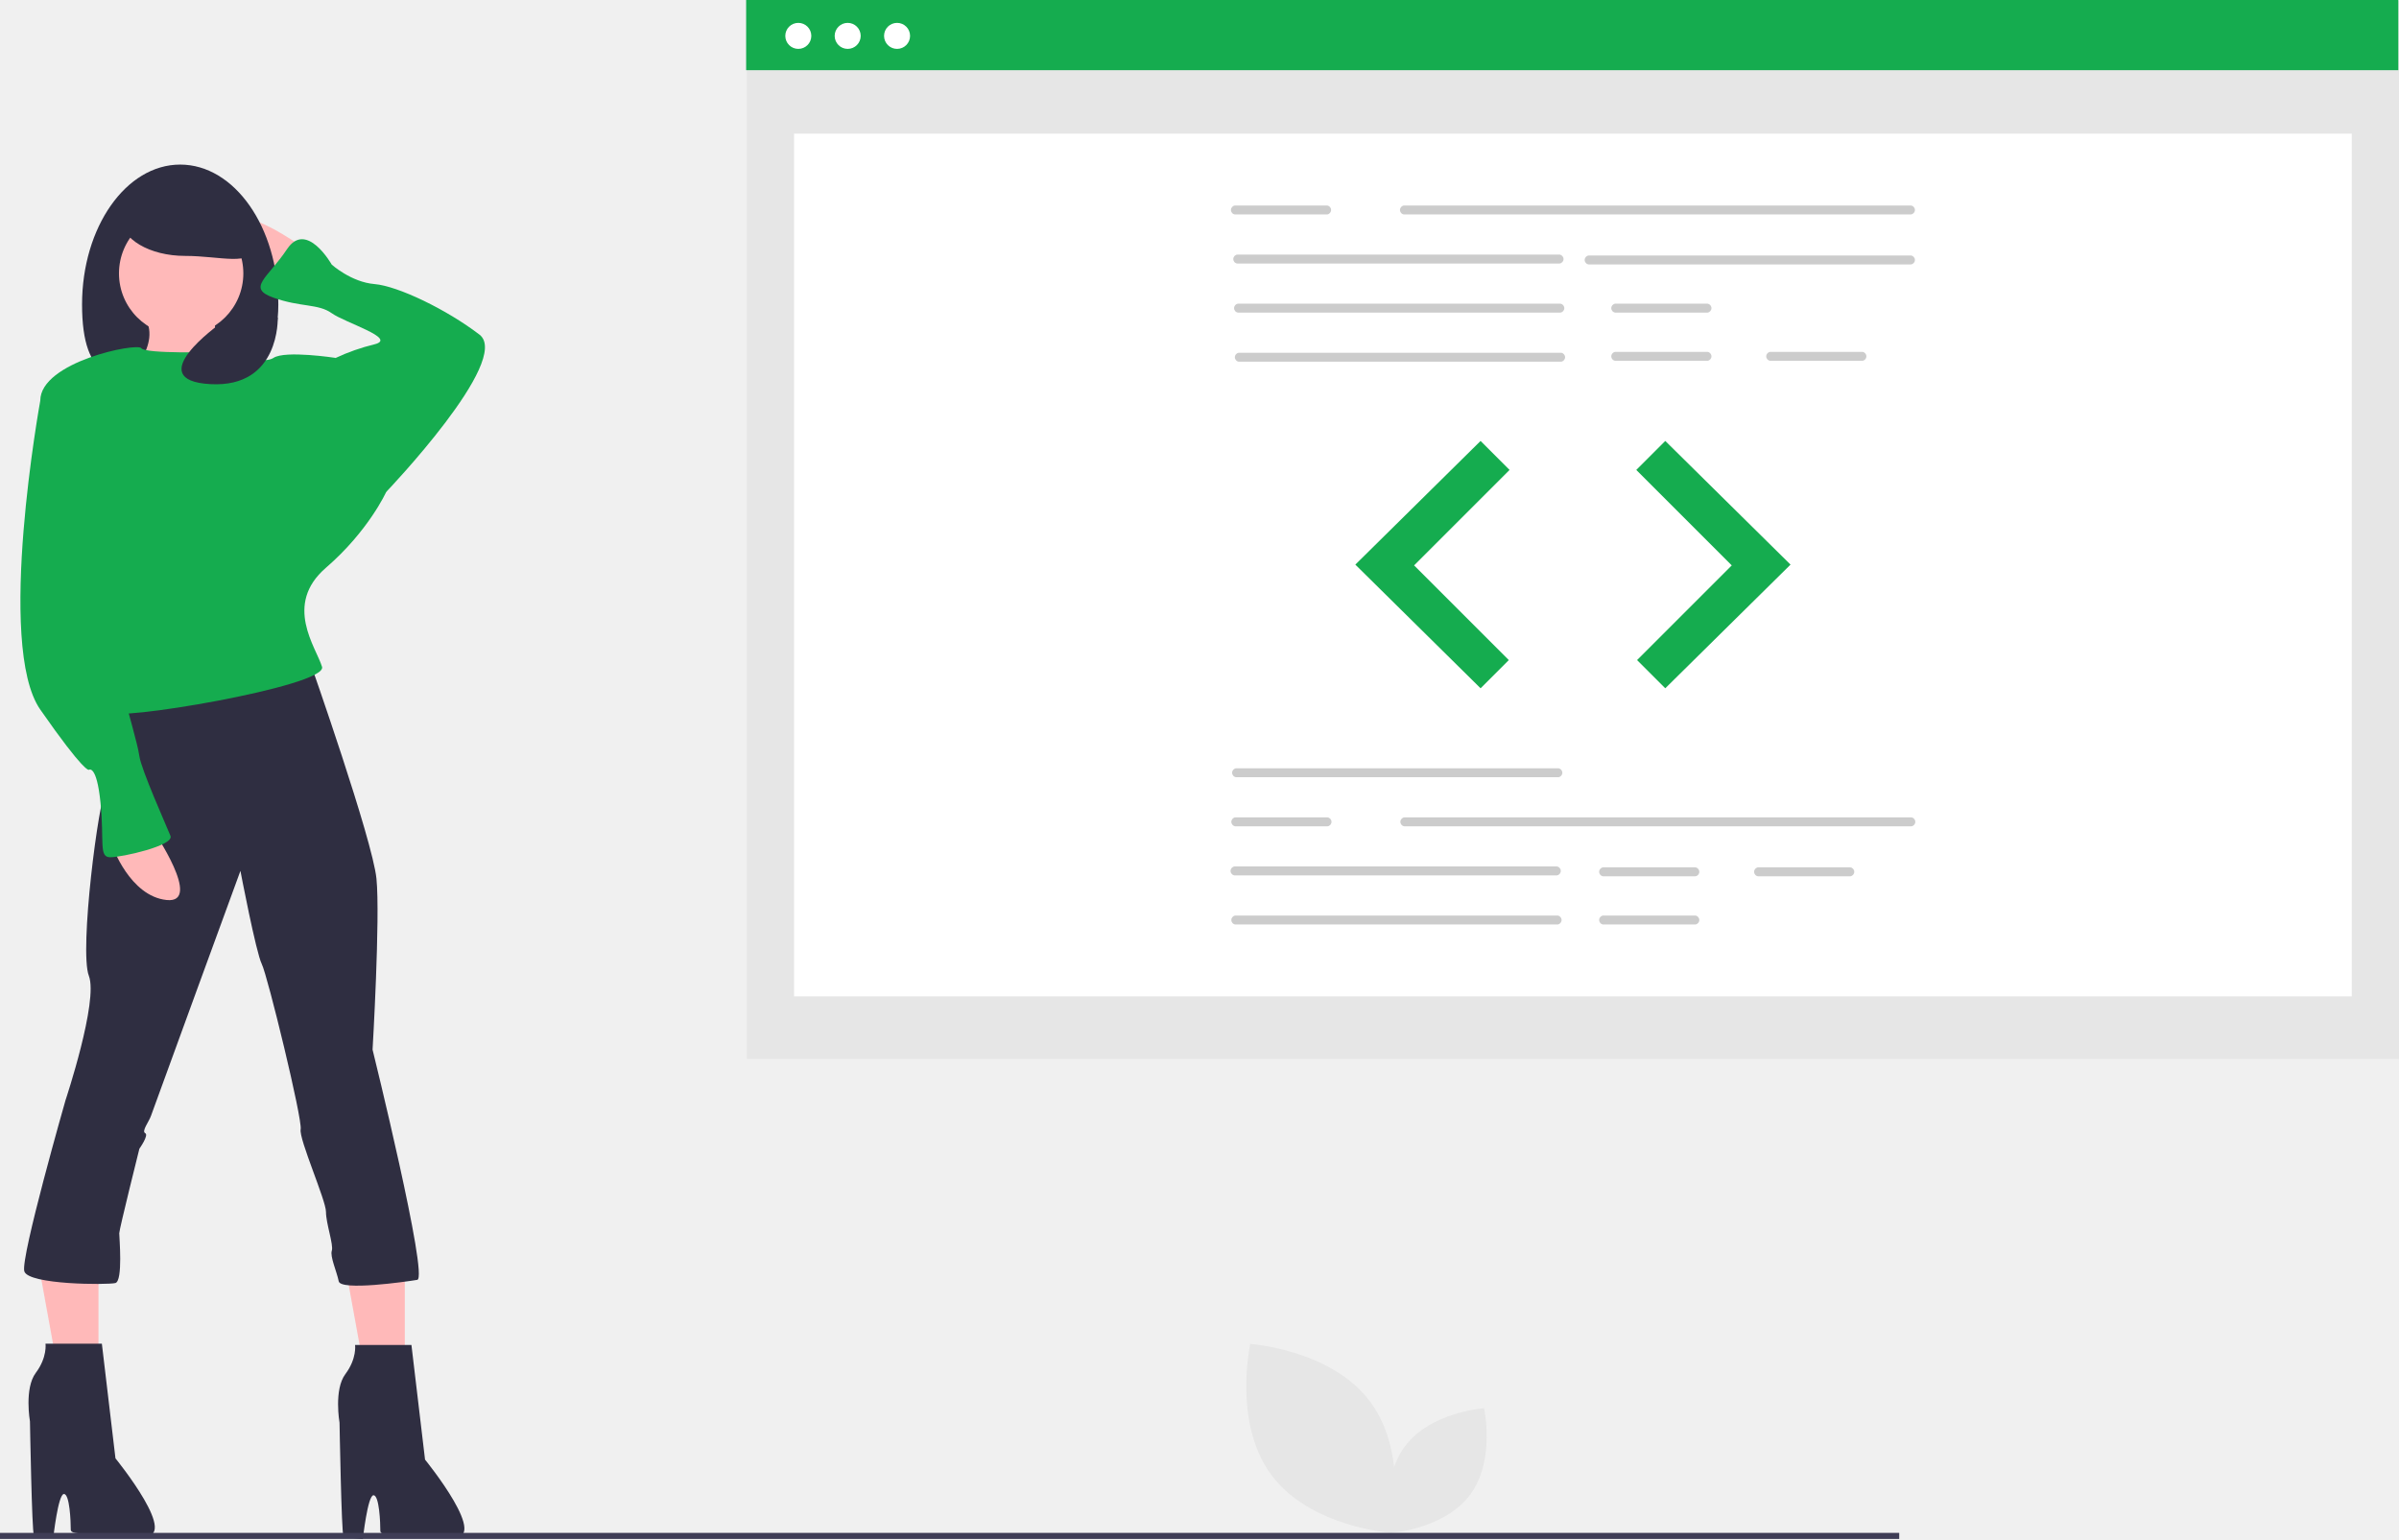
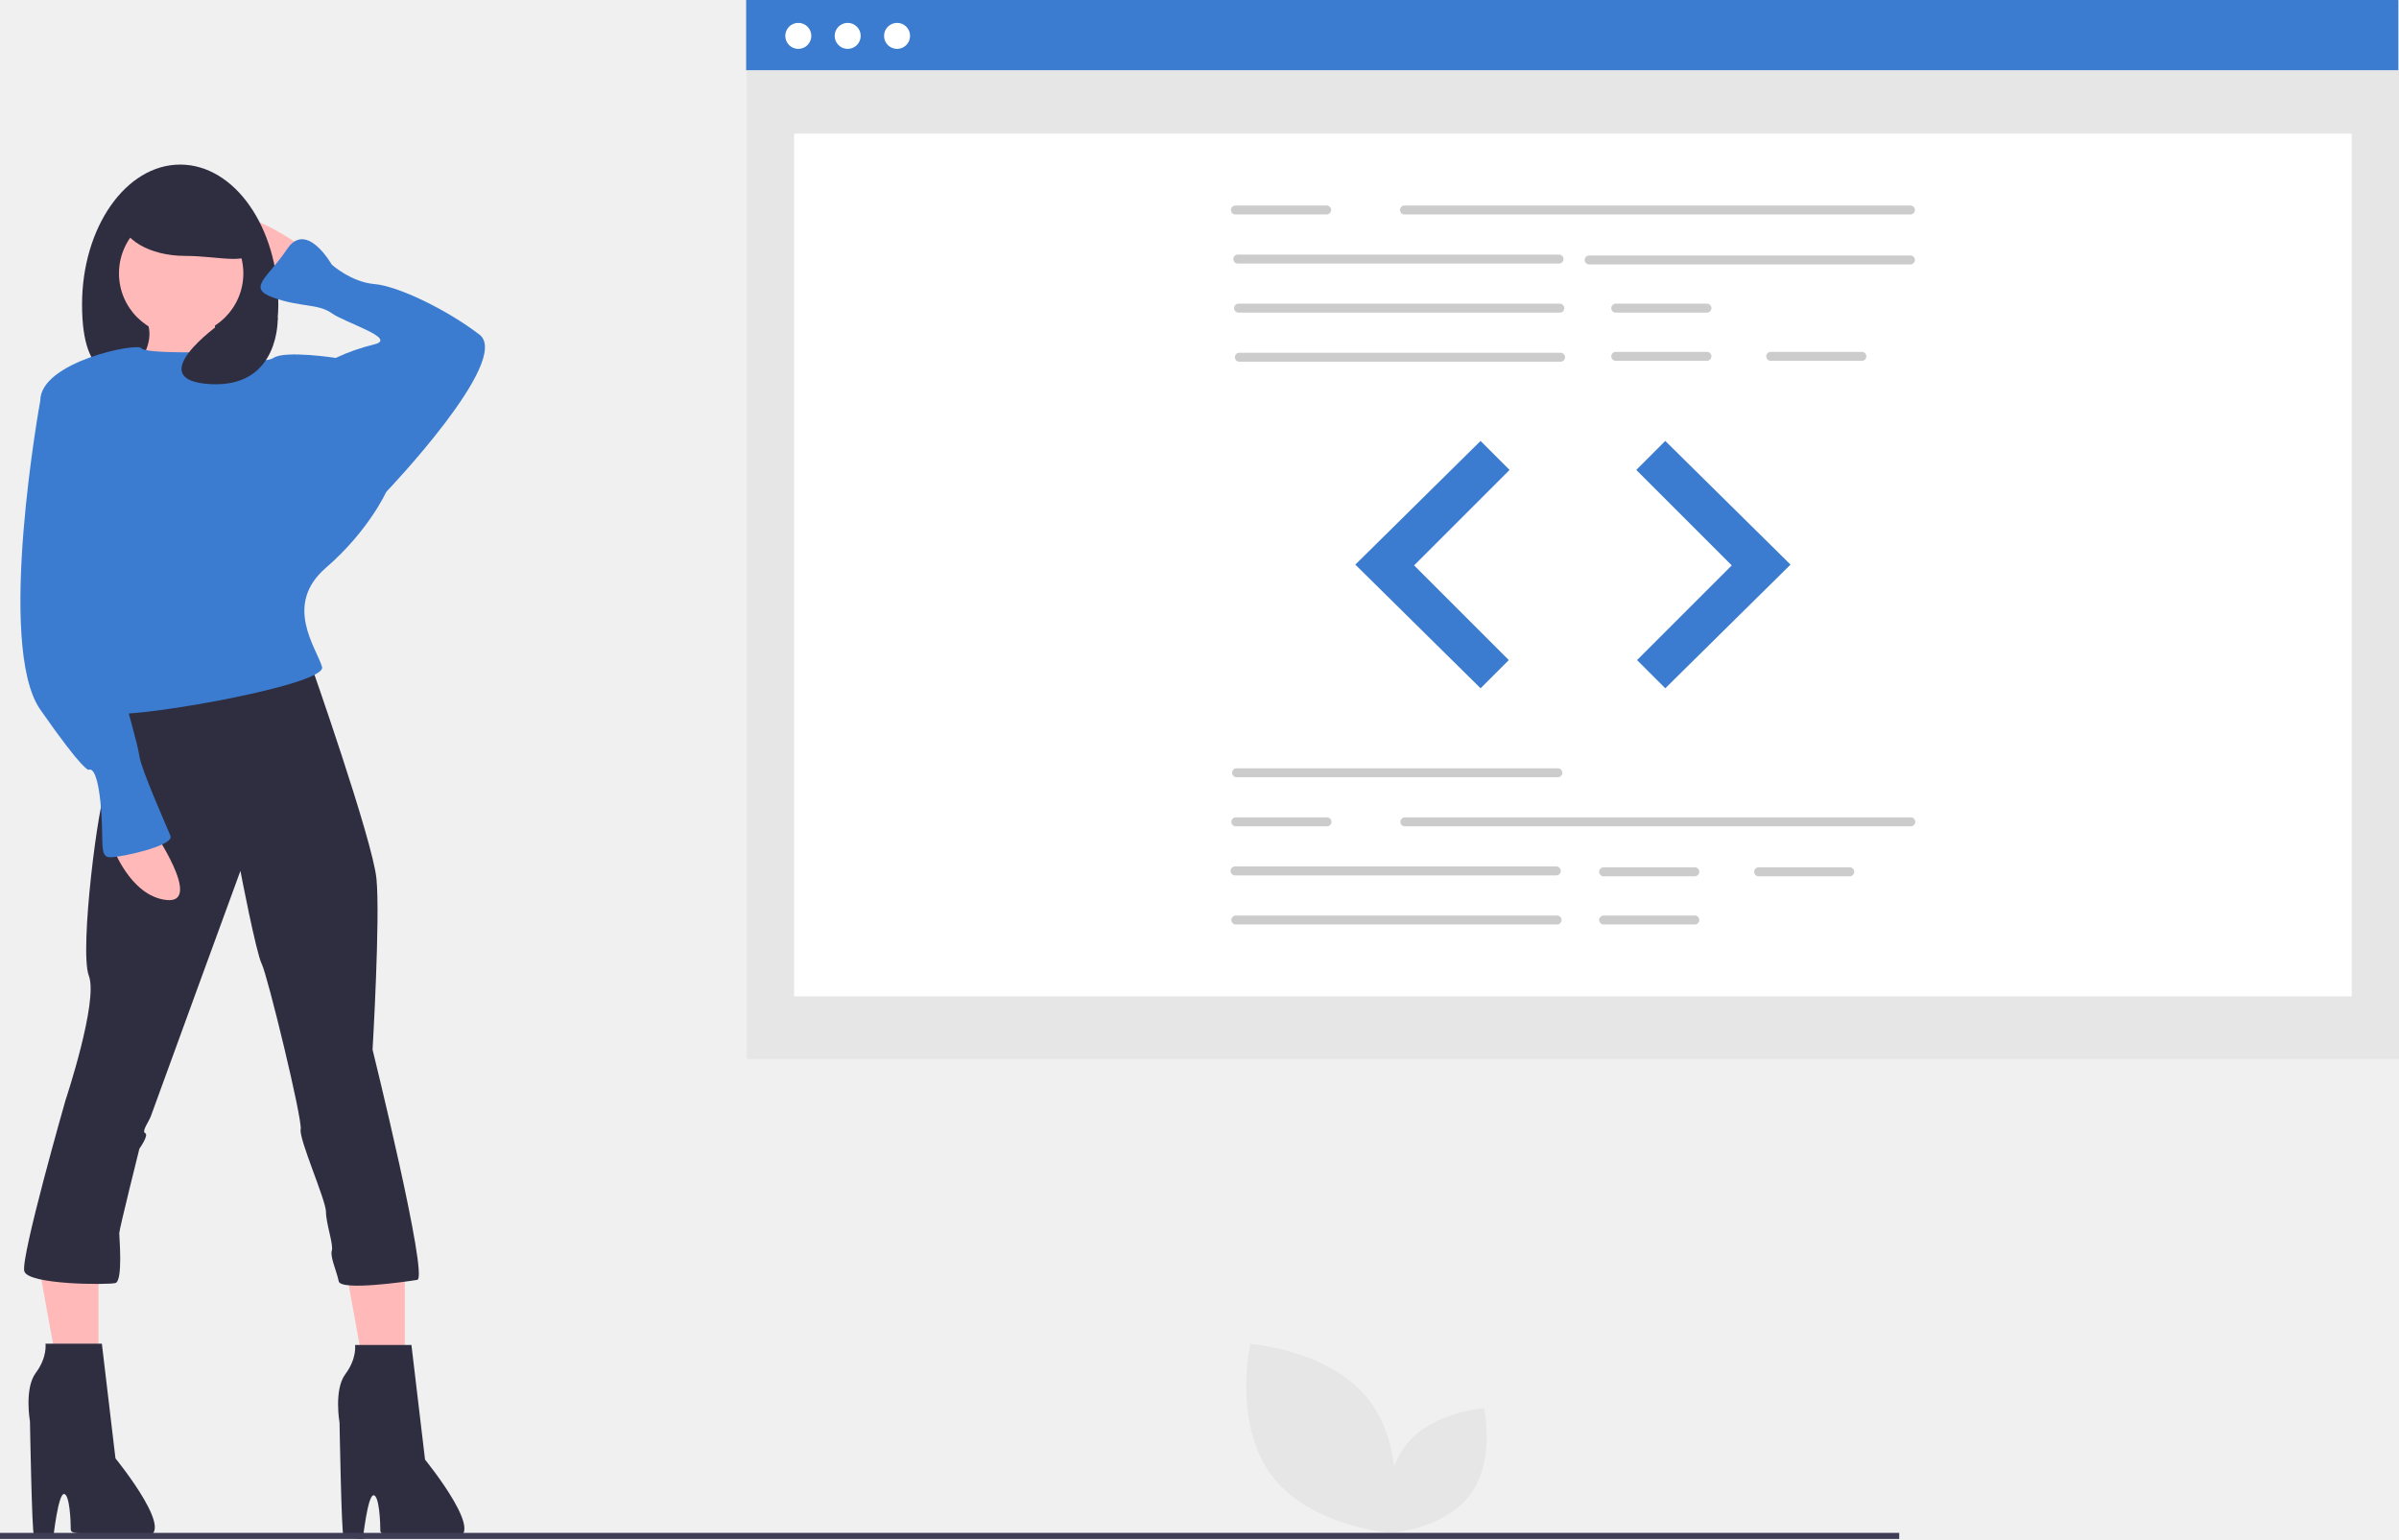
<svg xmlns="http://www.w3.org/2000/svg" id="b8c64dc2-e86a-49bc-92bf-164106d9e7fb" data-name="Layer 1" width="887.873" height="569.68" viewBox="0 0 887.873 569.68">
  <rect x="276.411" y="0.347" width="611.461" height="391.607" fill="#e6e6e6" />
  <rect x="293.896" y="49.464" width="576.492" height="319.322" fill="#fff" />
-   <rect x="276.15" width="611.461" height="25.977" fill="#15ac4f" />
+   <rect x="276.15" width="611.461" height="25.977" fill="#3b7cd1" />
  <circle cx="295.454" cy="13.281" r="4.815" fill="#fff" />
  <circle cx="313.73" cy="13.281" r="4.815" fill="#fff" />
  <circle cx="332.005" cy="13.281" r="4.815" fill="#fff" />
  <path d="M863.33,244.533H675.643a1.666,1.666,0,0,1,0-3.303H863.33a1.666,1.666,0,0,1,0,3.303Z" transform="translate(-156.0636 -165.16)" fill="#ccc" />
  <path d="M733.282,262.7H613.95a1.666,1.666,0,0,1,0-3.303H733.282a1.666,1.666,0,0,1,0,3.303Z" transform="translate(-156.0636 -165.16)" fill="#ccc" />
  <path d="M863.33,263.03H743.999a1.666,1.666,0,0,1,0-3.303h119.332a1.666,1.666,0,0,1,0,3.303Z" transform="translate(-156.0636 -165.16)" fill="#ccc" />
  <path d="M733.571,280.867H614.24a1.666,1.666,0,0,1,0-3.303H733.571a1.666,1.666,0,0,1,0,3.303Z" transform="translate(-156.0636 -165.16)" fill="#ccc" />
  <path d="M733.861,299.035H614.529a1.666,1.666,0,0,1,0-3.303H733.861a1.666,1.666,0,0,1,0,3.303Z" transform="translate(-156.0636 -165.16)" fill="#ccc" />
  <path d="M788.024,280.867H753.846a1.666,1.666,0,0,1,0-3.303h34.178a1.666,1.666,0,0,1,0,3.303Z" transform="translate(-156.0636 -165.16)" fill="#ccc" />
  <path d="M788.024,298.705H753.846a1.666,1.666,0,0,1,0-3.303h34.178a1.666,1.666,0,0,1,0,3.303Z" transform="translate(-156.0636 -165.16)" fill="#ccc" />
  <path d="M845.373,298.705h-34.178a1.666,1.666,0,0,1,0-3.303h34.178a1.666,1.666,0,0,1,0,3.303Z" transform="translate(-156.0636 -165.16)" fill="#ccc" />
  <path d="M647.259,244.533h-34.178a1.666,1.666,0,0,1,0-3.303h34.178a1.666,1.666,0,0,1,0,3.303Z" transform="translate(-156.0636 -165.16)" fill="#ccc" />
  <path d="M732.847,452.838H613.515a1.666,1.666,0,0,1,0-3.303h119.332a1.666,1.666,0,0,1,0,3.303Z" transform="translate(-156.0636 -165.16)" fill="#ccc" />
  <path d="M732.268,489.173H612.936a1.666,1.666,0,0,1,0-3.303h119.332a1.666,1.666,0,0,1,0,3.303Z" transform="translate(-156.0636 -165.16)" fill="#ccc" />
  <path d="M732.558,507.341H613.226a1.666,1.666,0,0,1,0-3.303h119.332a1.666,1.666,0,0,1,0,3.303Z" transform="translate(-156.0636 -165.16)" fill="#ccc" />
  <path d="M783.534,489.504H749.357a1.666,1.666,0,0,1,0-3.303h34.178a1.666,1.666,0,0,1,0,3.303Z" transform="translate(-156.0636 -165.16)" fill="#ccc" />
  <path d="M783.534,507.341H749.357a1.666,1.666,0,0,1,0-3.303h34.178a1.666,1.666,0,0,1,0,3.303Z" transform="translate(-156.0636 -165.16)" fill="#ccc" />
  <path d="M840.883,489.504H806.706a1.666,1.666,0,0,1,0-3.303h34.178a1.666,1.666,0,0,1,0,3.303Z" transform="translate(-156.0636 -165.16)" fill="#ccc" />
  <path d="M863.475,471.006H675.788a1.666,1.666,0,0,1,0-3.303H863.475a1.666,1.666,0,0,1,0,3.303Z" transform="translate(-156.0636 -165.16)" fill="#ccc" />
  <path d="M647.403,471.006h-34.178a1.666,1.666,0,0,1,0-3.303h34.178a1.666,1.666,0,0,1,0,3.303Z" transform="translate(-156.0636 -165.16)" fill="#ccc" />
  <polygon points="547.965 163.221 501.622 208.985 547.965 254.748 558.392 244.321 523.345 209.274 558.681 173.938 547.965 163.221" fill="#e6e6e6" />
  <polygon points="616.32 163.221 662.662 208.985 616.32 254.748 605.893 244.321 640.939 209.274 605.603 173.938 616.32 163.221" fill="#e6e6e6" />
-   <polygon points="547.965 163.221 501.622 208.985 547.965 254.748 558.392 244.321 523.345 209.274 558.681 173.938 547.965 163.221" fill="#15ac4f" />
-   <polygon points="616.32 163.221 662.662 208.985 616.32 254.748 605.893 244.321 640.939 209.274 605.603 173.938 616.32 163.221" fill="#15ac4f" />
+   <polygon points="547.965 163.221 501.622 208.985 547.965 254.748 558.392 244.321 523.345 209.274 558.681 173.938 547.965 163.221" fill="#3b7cd1" />
+   <polygon points="616.32 163.221 662.662 208.985 616.32 254.748 605.893 244.321 640.939 209.274 605.603 173.938 616.32 163.221" fill="#3b7cd1" />
  <path d="M626.667,711.195c14.42,19.311,44.352,21.344,44.352,21.344s6.554-29.277-7.866-48.588-44.352-21.344-44.352-21.344S612.247,691.884,626.667,711.195Z" transform="translate(-156.0636 -165.16)" fill="#e6e6e6" />
  <path d="M700.123,718.455c-9.515,12.743-29.267,14.084-29.267,14.084s-4.324-19.319,5.191-32.062,29.267-14.084,29.267-14.084S709.638,705.712,700.123,718.455Z" transform="translate(-156.0636 -165.16)" fill="#e6e6e6" />
  <polygon points="149.825 460.994 149.825 511.12 135.503 511.12 125.956 458.607 149.825 460.994" fill="#ffb9b9" />
  <polygon points="36.445 460.994 36.445 511.12 22.124 511.12 12.576 458.607 36.445 460.994" fill="#ffb9b9" />
  <path d="M268.061,256.642s-23.014-16.541-25.891-8.63S259.431,270.307,259.431,270.307Z" transform="translate(-156.0636 -165.16)" fill="#ffb9b9" />
  <path d="M186.433,277.858c0,28.598,12.313,29.487,32.371,29.487s40.267-.889,40.267-29.487-16.261-51.782-36.319-51.782S186.433,249.26,186.433,277.858Z" transform="translate(-156.0636 -165.16)" fill="#2f2e41" />
  <path d="M235.698,277.499s-2.877,21.576,10.788,23.014-44.59,5.753-44.59,5.753,15.103-13.665,7.192-24.452S235.698,277.499,235.698,277.499Z" transform="translate(-156.0636 -165.16)" fill="#ffb9b9" />
  <path d="M308.336,662.983l5.034,42.432s25.172,30.925,9.349,28.768-25.891.459-25.891-2.418-.372-13.155-2.53-13.155-3.943,16.23-3.943,16.23-6.473-.49-7.192-1.209-1.438-41.88-1.438-41.88-2.158-12.226,2.158-17.98,3.596-10.788,3.596-10.788Z" transform="translate(-156.0636 -165.16)" fill="#2f2e41" />
  <path d="M193.763,662.517l5.034,42.432s25.172,30.925,9.349,28.768-25.891.459-25.891-2.418-.372-13.155-2.53-13.155-3.943,16.23-3.943,16.23-6.473-.49-7.192-1.209-1.438-41.88-1.438-41.88-2.158-12.226,2.158-17.98,3.596-10.788,3.596-10.788Z" transform="translate(-156.0636 -165.16)" fill="#2f2e41" />
  <path d="M270.938,410.548s23.014,65.446,24.452,79.83-1.438,63.289-1.438,63.289,20.856,84.499,16.541,85.218-28.346,4.129-29.065.533-3.283-9.163-2.564-11.321S276.707,618.028,276.707,613.713s-10.084-26.964-9.365-30.559-12.226-56.816-14.384-61.131-7.911-34.521-7.911-34.521-32.363,88.46-33.083,90.618-3.596,5.754-2.158,6.473-2.158,5.754-2.158,5.754-7.452,29.84-7.452,31.279,1.438,17.719-1.438,18.438-32.261.673-33.7-4.361,15.261-63.336,15.261-63.336,12.226-36.679,8.63-46.028,3.596-65.446,6.473-69.761,3.596-30.206,3.596-30.206Z" transform="translate(-156.0636 -165.16)" fill="#2f2e41" />
  <circle cx="67.048" cy="101.191" r="23.014" fill="#ffb9b9" />
-   <path d="M235.698,295.478s-25.891.719-27.329-1.438-37.398,5.034-37.398,19.418,20.856,70.48,20.856,70.48,7.911,40.275,5.753,44.59,79.83-9.349,77.672-16.541-14.384-23.014,1.438-36.679,22.295-28.048,22.295-28.048l-18.699-49.624s-18.699-2.877-23.014,0S235.698,295.478,235.698,295.478Z" transform="translate(-156.0636 -165.16)" fill="#15ac4f" />
-   <path d="M293.952,350.856l5.034-3.596s46.747-48.905,34.521-58.254S303.301,271.026,294.671,270.307s-15.822-7.192-15.822-7.192-9.349-16.541-16.541-5.753-15.103,14.384-5.034,17.98,16.541,2.158,21.576,5.754,24.452,9.349,15.822,11.507a77.195,77.195,0,0,0-14.384,5.034L270.938,314.177Z" transform="translate(-156.0636 -165.16)" fill="#15ac4f" />
+   <path d="M235.698,295.478s-25.891.719-27.329-1.438-37.398,5.034-37.398,19.418,20.856,70.48,20.856,70.48,7.911,40.275,5.753,44.59,79.83-9.349,77.672-16.541-14.384-23.014,1.438-36.679,22.295-28.048,22.295-28.048l-18.699-49.624s-18.699-2.877-23.014,0S235.698,295.478,235.698,295.478Z" transform="translate(-156.0636 -165.16)" fill="#3b7cd1" />
+   <path d="M293.952,350.856l5.034-3.596s46.747-48.905,34.521-58.254S303.301,271.026,294.671,270.307s-15.822-7.192-15.822-7.192-9.349-16.541-16.541-5.753-15.103,14.384-5.034,17.98,16.541,2.158,21.576,5.754,24.452,9.349,15.822,11.507a77.195,77.195,0,0,0-14.384,5.034L270.938,314.177Z" transform="translate(-156.0636 -165.16)" fill="#3b7cd1" />
  <path d="M212.684,472.399s18.699,27.329,5.034,25.891-20.137-20.137-20.137-20.137Z" transform="translate(-156.0636 -165.16)" fill="#ffb9b9" />
-   <path d="M176.005,309.862l-5.034,3.596s-16.541,90.618,0,114.351,17.98,22.295,17.98,22.295,2.877-2.158,4.315,12.226-.719,20.137,3.596,20.137,23.733-4.315,22.295-7.911-10.788-24.452-11.507-29.487-4.315-16.541-5.753-23.014,6.473-10.069,2.877-23.733-8.63-38.117-8.63-43.151S176.005,309.862,176.005,309.862Z" transform="translate(-156.0636 -165.16)" fill="#15ac4f" />
+   <path d="M176.005,309.862l-5.034,3.596s-16.541,90.618,0,114.351,17.98,22.295,17.98,22.295,2.877-2.158,4.315,12.226-.719,20.137,3.596,20.137,23.733-4.315,22.295-7.911-10.788-24.452-11.507-29.487-4.315-16.541-5.753-23.014,6.473-10.069,2.877-23.733-8.63-38.117-8.63-43.151S176.005,309.862,176.005,309.862Z" transform="translate(-156.0636 -165.16)" fill="#3b7cd1" />
  <path d="M200.817,245.854c0,7.745,10.626,14.024,23.733,14.024s25.172,4.149,25.172-3.596-12.064-24.452-25.172-24.452S200.817,238.109,200.817,245.854Z" transform="translate(-156.0636 -165.16)" fill="#2f2e41" />
  <path d="M258.856,282.712s.969,26.071-24.939,24.633,3.501-22.285,3.501-22.285Z" transform="translate(-156.0636 -165.16)" fill="#2f2e41" />
  <rect y="567.379" width="702.906" height="2.241" fill="#3f3d56" />
</svg>
